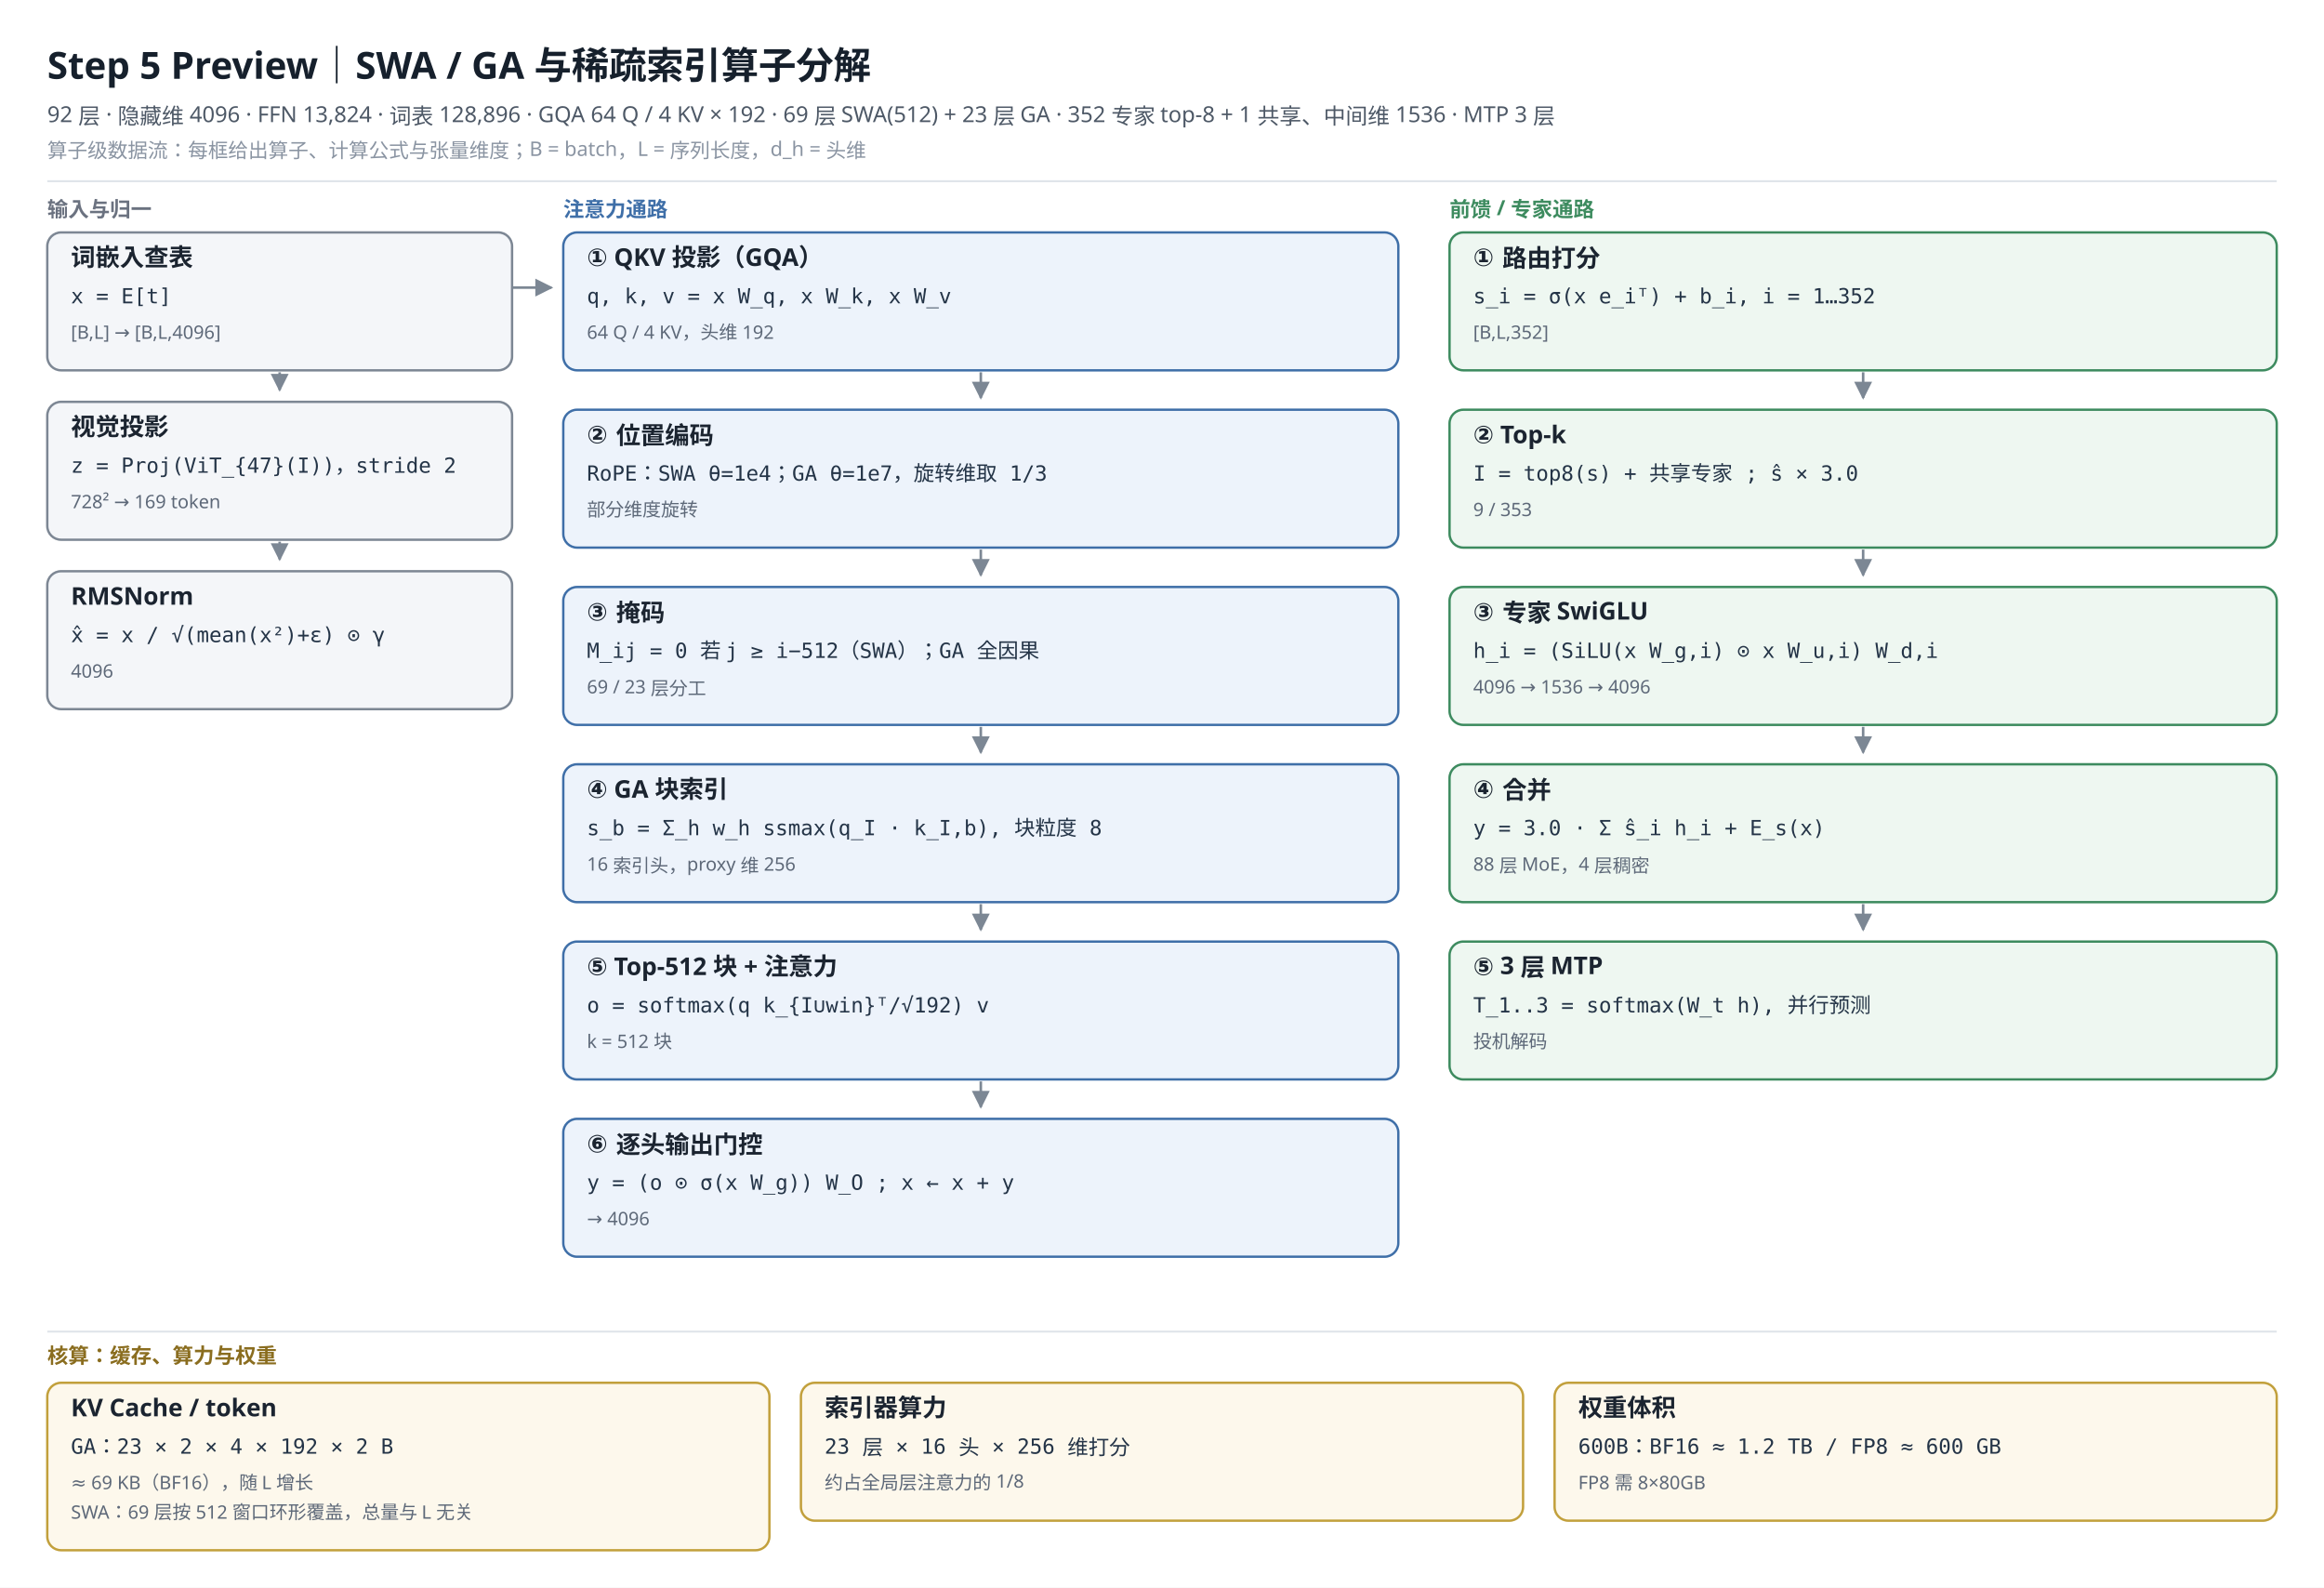
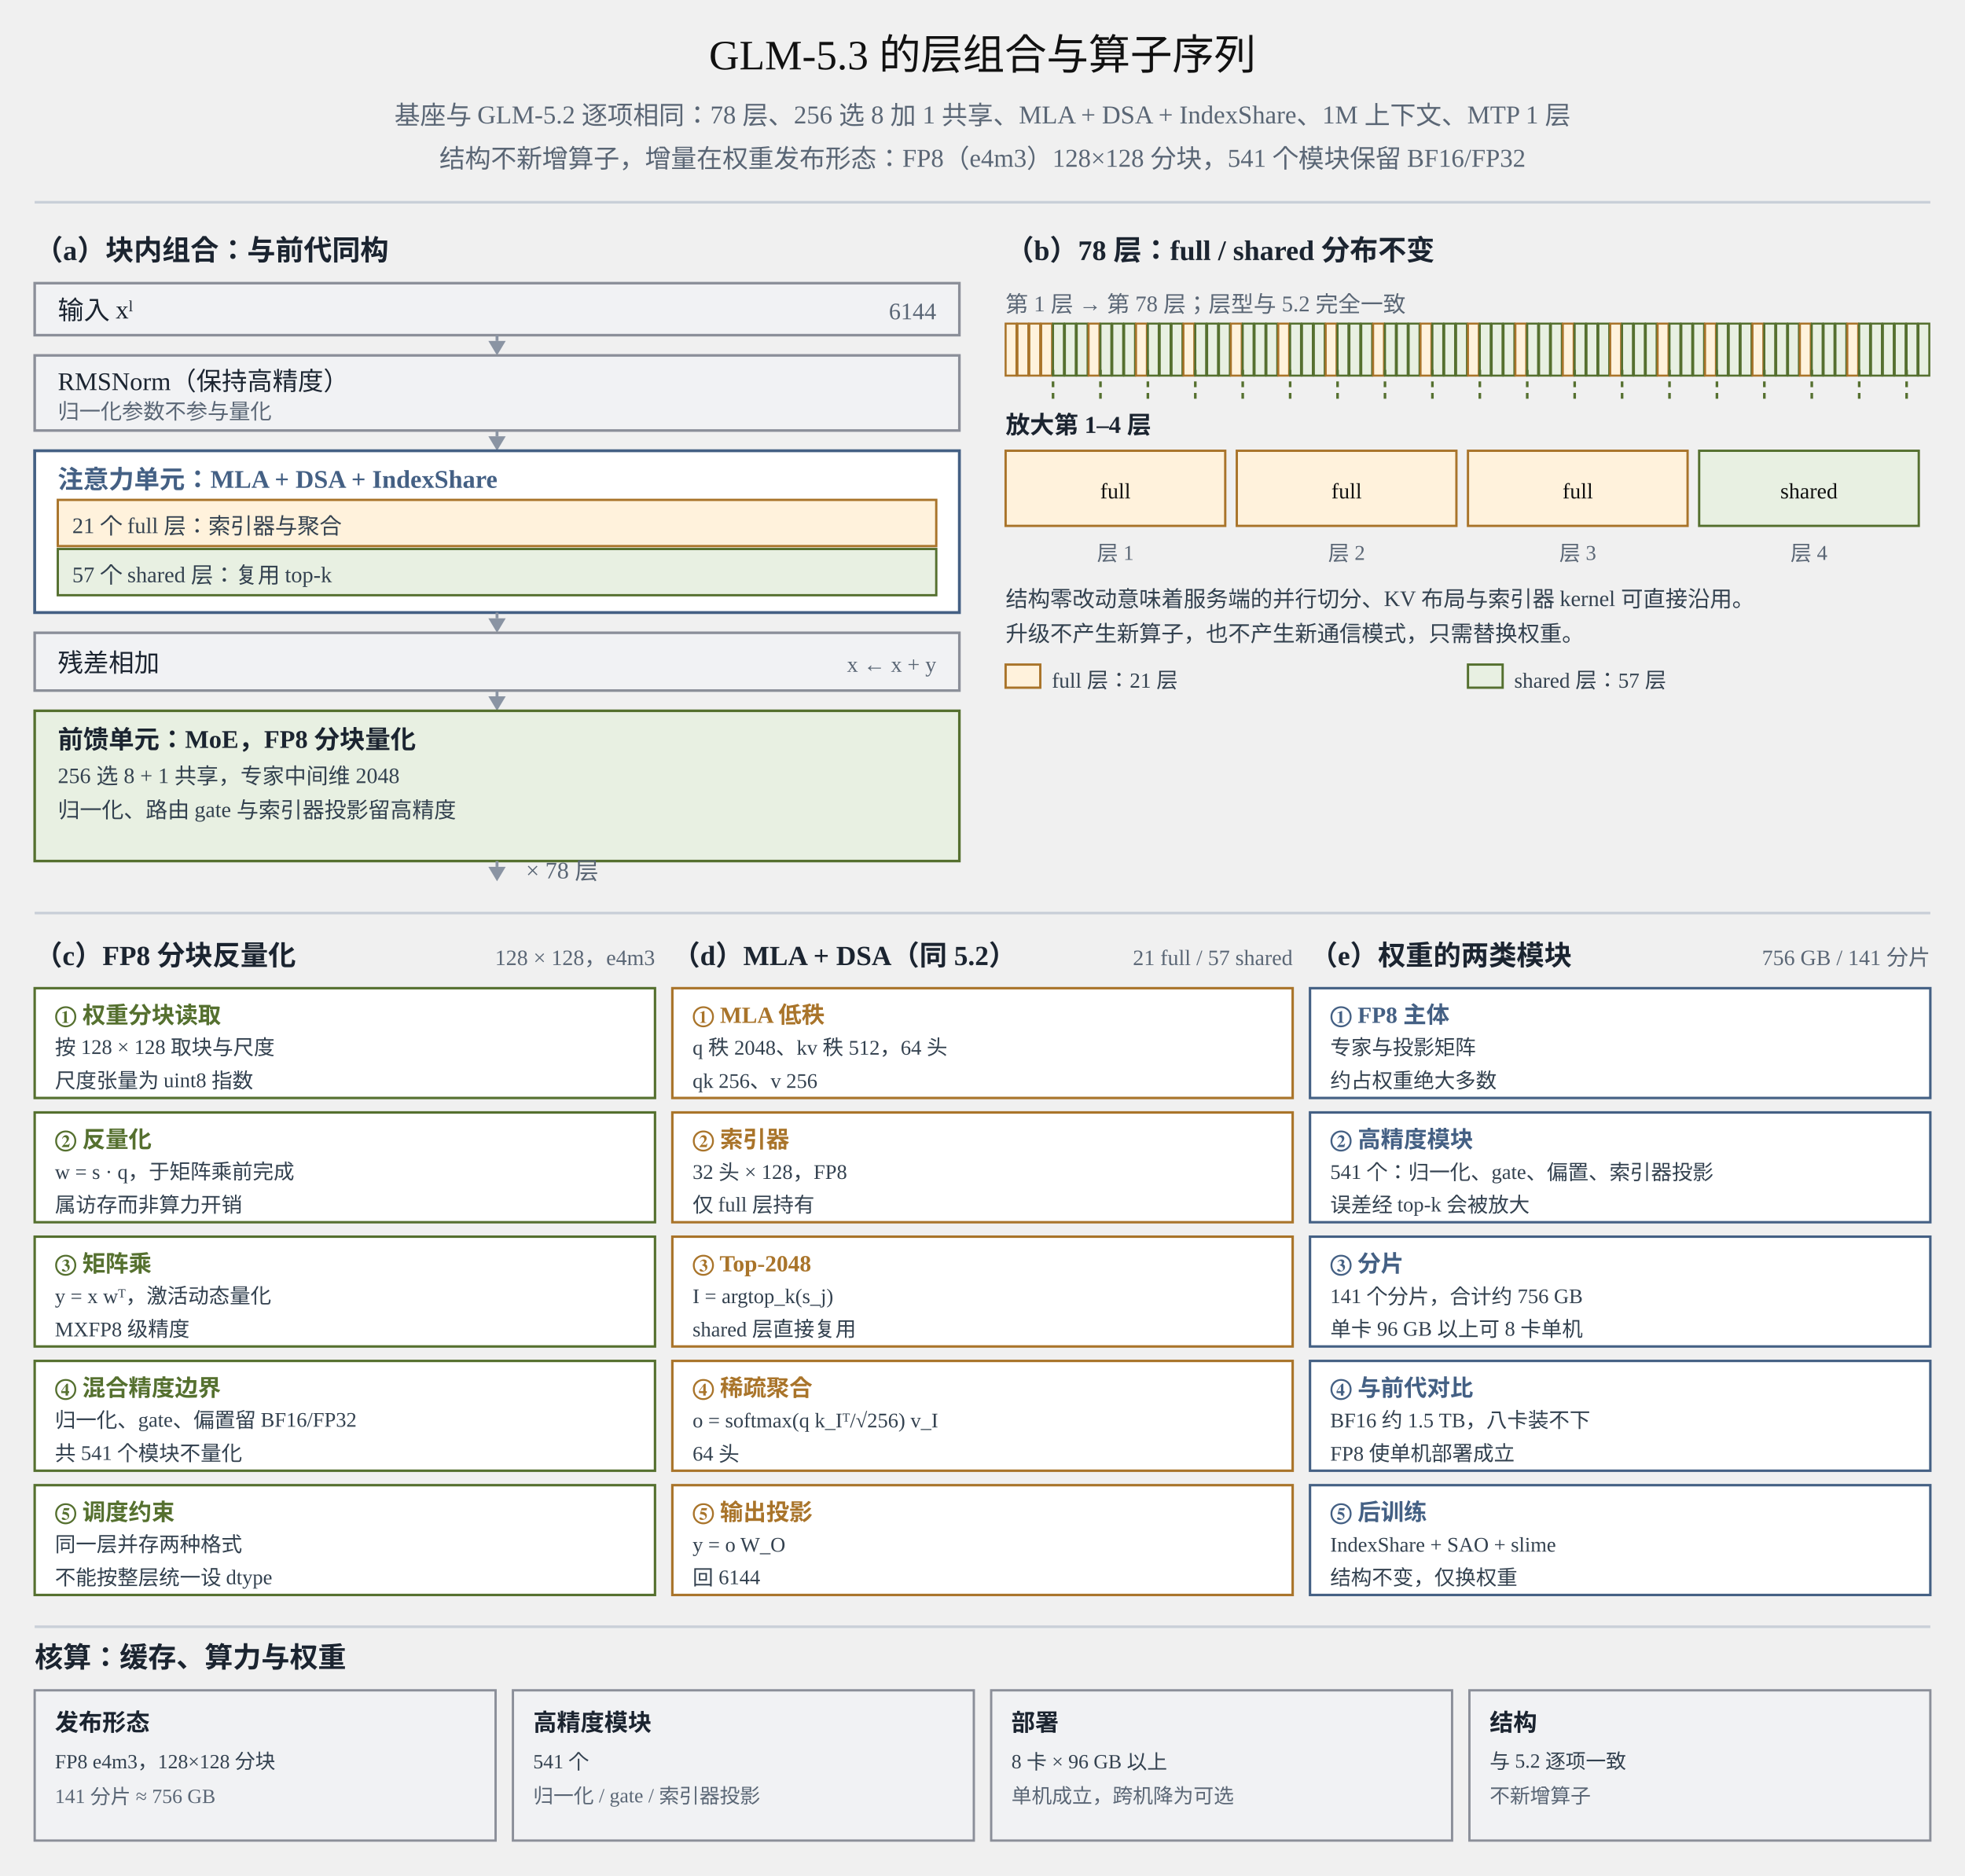
- <svg xmlns="http://www.w3.org/2000/svg" width="1180" height="806" viewBox="0 0 1180 806" font-family="Segoe UI, Microsoft YaHei, PingFang SC, sans-serif">
-   <defs>
-     <marker id="a" viewBox="0 0 10 10" refX="9" refY="5" markerWidth="7" markerHeight="7" orient="auto">
-       <path d="M0,0 L10,5 L0,10 z" fill="#7c8794" />
-     </marker>
-   </defs>
-   <rect width="1180" height="806" fill="#ffffff" />
-   <text x="24" y="40" font-size="19" font-weight="700" fill="#16202c">Step 5 Preview｜SWA / GA 与稀疏索引算子分解</text>
-   <text x="24" y="62" font-size="11.2" fill="#4d5866">92 层 · 隐藏维 4096 · FFN 13,824 · 词表 128,896 · GQA 64 Q / 4 KV × 192 · 69 层 SWA(512) + 23 层 GA · 352 专家 top-8 + 1 共享、中间维 1536 · MTP 3 层</text>
-   <text x="24" y="80" font-size="10.2" fill="#8a94a2">算子级数据流：每框给出算子、计算公式与张量维度；B = batch，L = 序列长度，d_h = 头维</text>
-   <line x1="24" y1="92" x2="1156" y2="92" stroke="#dfe4ea" stroke-width="1" />
-   <text x="24" y="110" font-size="10.6" font-weight="700" fill="#6b7280">输入与归一</text>
-   <text x="286" y="110" font-size="10.6" font-weight="700" fill="#3f6fa8">注意力通路</text>
-   <text x="736" y="110" font-size="10.6" font-weight="700" fill="#3d8b5f">前馈 / 专家通路</text>
-   <rect x="24" y="118" width="236" height="70" rx="7" fill="#f4f6f9" stroke="#7d8794" stroke-width="1.2" />
-   <text x="36" y="135" font-size="12.4" font-weight="700" fill="#1b2430">词嵌入查表</text>
-   <text x="36" y="154" font-size="10.6" fill="#243447" font-family="Consolas, Cascadia Mono, monospace">x = E[t]</text>
-   <text x="36" y="172" font-size="9.4" fill="#5d6878">[B,L] → [B,L,4096]</text>
-   <rect x="24" y="204" width="236" height="70" rx="7" fill="#f4f6f9" stroke="#7d8794" stroke-width="1.2" />
-   <text x="36" y="221" font-size="12.4" font-weight="700" fill="#1b2430">视觉投影</text>
-   <text x="36" y="240" font-size="10.6" fill="#243447" font-family="Consolas, Cascadia Mono, monospace">z = Proj(ViT_{47}(I))，stride 2</text>
-   <text x="36" y="258" font-size="9.4" fill="#5d6878">728² → 169 token</text>
-   <rect x="24" y="290" width="236" height="70" rx="7" fill="#f4f6f9" stroke="#7d8794" stroke-width="1.2" />
-   <text x="36" y="307" font-size="12.4" font-weight="700" fill="#1b2430">RMSNorm</text>
-   <text x="36" y="326" font-size="10.6" fill="#243447" font-family="Consolas, Cascadia Mono, monospace">x̂ = x / √(mean(x²)+ε) ⊙ γ</text>
-   <text x="36" y="344" font-size="9.4" fill="#5d6878">4096</text>
-   <rect x="286" y="118" width="424" height="70" rx="7" fill="#edf3fb" stroke="#3f6fa8" stroke-width="1.2" />
-   <text x="298" y="135" font-size="12.4" font-weight="700" fill="#1b2430">① QKV 投影（GQA）</text>
-   <text x="298" y="154" font-size="10.6" fill="#243447" font-family="Consolas, Cascadia Mono, monospace">q, k, v = x W_q, x W_k, x W_v</text>
-   <text x="298" y="172" font-size="9.4" fill="#5d6878">64 Q / 4 KV，头维 192</text>
-   <rect x="286" y="208" width="424" height="70" rx="7" fill="#edf3fb" stroke="#3f6fa8" stroke-width="1.2" />
-   <text x="298" y="225" font-size="12.4" font-weight="700" fill="#1b2430">② 位置编码</text>
-   <text x="298" y="244" font-size="10.6" fill="#243447" font-family="Consolas, Cascadia Mono, monospace">RoPE：SWA θ=1e4；GA θ=1e7，旋转维取 1/3</text>
-   <text x="298" y="262" font-size="9.4" fill="#5d6878">部分维度旋转</text>
-   <rect x="286" y="298" width="424" height="70" rx="7" fill="#edf3fb" stroke="#3f6fa8" stroke-width="1.2" />
-   <text x="298" y="315" font-size="12.4" font-weight="700" fill="#1b2430">③ 掩码</text>
-   <text x="298" y="334" font-size="10.6" fill="#243447" font-family="Consolas, Cascadia Mono, monospace">M_ij = 0 若 j ≥ i−512（SWA）；GA 全因果</text>
-   <text x="298" y="352" font-size="9.4" fill="#5d6878">69 / 23 层分工</text>
-   <rect x="286" y="388" width="424" height="70" rx="7" fill="#edf3fb" stroke="#3f6fa8" stroke-width="1.2" />
-   <text x="298" y="405" font-size="12.4" font-weight="700" fill="#1b2430">④ GA 块索引</text>
-   <text x="298" y="424" font-size="10.6" fill="#243447" font-family="Consolas, Cascadia Mono, monospace">s_b = Σ_h w_h ssmax(q_I · k_I,b), 块粒度 8</text>
-   <text x="298" y="442" font-size="9.4" fill="#5d6878">16 索引头，proxy 维 256</text>
-   <rect x="286" y="478" width="424" height="70" rx="7" fill="#edf3fb" stroke="#3f6fa8" stroke-width="1.2" />
-   <text x="298" y="495" font-size="12.4" font-weight="700" fill="#1b2430">⑤ Top-512 块 + 注意力</text>
-   <text x="298" y="514" font-size="10.6" fill="#243447" font-family="Consolas, Cascadia Mono, monospace">o = softmax(q k_{I∪win}ᵀ/√192) v</text>
-   <text x="298" y="532" font-size="9.4" fill="#5d6878">k = 512 块</text>
-   <rect x="286" y="568" width="424" height="70" rx="7" fill="#edf3fb" stroke="#3f6fa8" stroke-width="1.2" />
-   <text x="298" y="585" font-size="12.4" font-weight="700" fill="#1b2430">⑥ 逐头输出门控</text>
-   <text x="298" y="604" font-size="10.6" fill="#243447" font-family="Consolas, Cascadia Mono, monospace">y = (o ⊙ σ(x W_g)) W_O ;  x ← x + y</text>
-   <text x="298" y="622" font-size="9.4" fill="#5d6878">→ 4096</text>
-   <rect x="736" y="118" width="420" height="70" rx="7" fill="#eef7f1" stroke="#3d8b5f" stroke-width="1.2" />
-   <text x="748" y="135" font-size="12.4" font-weight="700" fill="#1b2430">① 路由打分</text>
-   <text x="748" y="154" font-size="10.6" fill="#243447" font-family="Consolas, Cascadia Mono, monospace">s_i = σ(x e_iᵀ) + b_i,  i = 1…352</text>
-   <text x="748" y="172" font-size="9.4" fill="#5d6878">[B,L,352]</text>
-   <rect x="736" y="208" width="420" height="70" rx="7" fill="#eef7f1" stroke="#3d8b5f" stroke-width="1.2" />
-   <text x="748" y="225" font-size="12.4" font-weight="700" fill="#1b2430">② Top-k</text>
-   <text x="748" y="244" font-size="10.6" fill="#243447" font-family="Consolas, Cascadia Mono, monospace">I = top8(s) + 共享专家 ;  ŝ × 3.0</text>
-   <text x="748" y="262" font-size="9.4" fill="#5d6878">9 / 353</text>
-   <rect x="736" y="298" width="420" height="70" rx="7" fill="#eef7f1" stroke="#3d8b5f" stroke-width="1.2" />
-   <text x="748" y="315" font-size="12.4" font-weight="700" fill="#1b2430">③ 专家 SwiGLU</text>
-   <text x="748" y="334" font-size="10.6" fill="#243447" font-family="Consolas, Cascadia Mono, monospace">h_i = (SiLU(x W_g,i) ⊙ x W_u,i) W_d,i</text>
-   <text x="748" y="352" font-size="9.4" fill="#5d6878">4096 → 1536 → 4096</text>
-   <rect x="736" y="388" width="420" height="70" rx="7" fill="#eef7f1" stroke="#3d8b5f" stroke-width="1.2" />
-   <text x="748" y="405" font-size="12.4" font-weight="700" fill="#1b2430">④ 合并</text>
-   <text x="748" y="424" font-size="10.6" fill="#243447" font-family="Consolas, Cascadia Mono, monospace">y = 3.0 · Σ ŝ_i h_i + E_s(x)</text>
-   <text x="748" y="442" font-size="9.4" fill="#5d6878">88 层 MoE，4 层稠密</text>
-   <rect x="736" y="478" width="420" height="70" rx="7" fill="#eef7f1" stroke="#3d8b5f" stroke-width="1.2" />
-   <text x="748" y="495" font-size="12.4" font-weight="700" fill="#1b2430">⑤ 3 层 MTP</text>
-   <text x="748" y="514" font-size="10.6" fill="#243447" font-family="Consolas, Cascadia Mono, monospace">T_1..3 = softmax(W_t h), 并行预测</text>
-   <text x="748" y="532" font-size="9.4" fill="#5d6878">投机解码</text>
-   <line x1="142.0" y1="189" x2="142.0" y2="198" stroke="#7c8794" stroke-width="1.3" marker-end="url(#a)" />
-   <line x1="142.0" y1="275" x2="142.0" y2="284" stroke="#7c8794" stroke-width="1.3" marker-end="url(#a)" />
-   <line x1="498.0" y1="189" x2="498.0" y2="202" stroke="#7c8794" stroke-width="1.3" marker-end="url(#a)" />
-   <line x1="498.0" y1="279" x2="498.0" y2="292" stroke="#7c8794" stroke-width="1.3" marker-end="url(#a)" />
-   <line x1="498.0" y1="369" x2="498.0" y2="382" stroke="#7c8794" stroke-width="1.3" marker-end="url(#a)" />
-   <line x1="498.0" y1="459" x2="498.0" y2="472" stroke="#7c8794" stroke-width="1.3" marker-end="url(#a)" />
-   <line x1="498.0" y1="549" x2="498.0" y2="562" stroke="#7c8794" stroke-width="1.3" marker-end="url(#a)" />
-   <line x1="946.0" y1="189" x2="946.0" y2="202" stroke="#7c8794" stroke-width="1.3" marker-end="url(#a)" />
-   <line x1="946.0" y1="279" x2="946.0" y2="292" stroke="#7c8794" stroke-width="1.3" marker-end="url(#a)" />
-   <line x1="946.0" y1="369" x2="946.0" y2="382" stroke="#7c8794" stroke-width="1.3" marker-end="url(#a)" />
-   <line x1="946.0" y1="459" x2="946.0" y2="472" stroke="#7c8794" stroke-width="1.3" marker-end="url(#a)" />
-   <line x1="260" y1="146" x2="280" y2="146" stroke="#7c8794" stroke-width="1.3" marker-end="url(#a)" />
-   <line x1="24" y1="676" x2="1156" y2="676" stroke="#dfe4ea" stroke-width="1" />
-   <text x="24" y="692" font-size="10.6" font-weight="700" fill="#8a6d1f">核算：缓存、算力与权重</text>
-   <rect x="24.0" y="702" width="366.667" height="85" rx="7" fill="#fdf8ec" stroke="#c2a03c" stroke-width="1.2" />
-   <text x="36.0" y="719" font-size="12.4" font-weight="700" fill="#1b2430">KV Cache / token</text>
-   <text x="36.0" y="738" font-size="10.6" fill="#243447" font-family="Consolas, Cascadia Mono, monospace">GA：23 × 2 × 4 × 192 × 2 B</text>
-   <text x="36.0" y="756" font-size="9.4" fill="#5d6878">≈ 69 KB（BF16），随 L 增长</text>
-   <text x="36.0" y="771" font-size="9.4" fill="#5d6878">SWA：69 层按 512 窗口环形覆盖，总量与 L 无关</text>
-   <rect x="406.667" y="702" width="366.667" height="70" rx="7" fill="#fdf8ec" stroke="#c2a03c" stroke-width="1.2" />
-   <text x="418.667" y="719" font-size="12.4" font-weight="700" fill="#1b2430">索引器算力</text>
-   <text x="418.667" y="738" font-size="10.6" fill="#243447" font-family="Consolas, Cascadia Mono, monospace">23 层 × 16 头 × 256 维打分</text>
-   <text x="418.667" y="756" font-size="9.4" fill="#5d6878">约占全局层注意力的 1/8</text>
-   <rect x="789.333" y="702" width="366.667" height="70" rx="7" fill="#fdf8ec" stroke="#c2a03c" stroke-width="1.2" />
-   <text x="801.333" y="719" font-size="12.4" font-weight="700" fill="#1b2430">权重体积</text>
-   <text x="801.333" y="738" font-size="10.6" fill="#243447" font-family="Consolas, Cascadia Mono, monospace">600B：BF16 ≈ 1.2 TB / FP8 ≈ 600 GB</text>
-   <text x="801.333" y="756" font-size="9.4" fill="#5d6878">FP8 需 8×80GB</text>
+ <svg xmlns="http://www.w3.org/2000/svg" width="680" height="649" viewBox="0 0 680 649" font-family="Georgia, 'Times New Roman', serif">
+   <text x="340.0" y="24" font-size="14.5" fill="#111111" text-anchor="middle">GLM-5.3 的层组合与算子序列</text>
+   <text x="340.0" y="43" font-size="8.9" fill="#5a6675" text-anchor="middle">基座与 GLM-5.2 逐项相同：78 层、256 选 8 加 1 共享、MLA + DSA + IndexShare、1M 上下文、MTP 1 层</text>
+   <text x="340.0" y="58" font-size="8.9" fill="#5a6675" text-anchor="middle">结构不新增算子，增量在权重发布形态：FP8（e4m3）128×128 分块，541 个模块保留 BF16/FP32</text>
+   <line x1="12" y1="70" x2="668" y2="70" stroke="#c9cfd8" stroke-width="0.9" />
+   <text x="12" y="90" font-size="9.8" fill="#1b2430" font-weight="bold">（a）块内组合：与前代同构</text>
+   <text x="348" y="90" font-size="9.8" fill="#1b2430" font-weight="bold">（b）78 层：full / shared 分布不变</text>
+   <g transform="translate(0,98.0)">
+     <rect x="12" y="0.0" width="320" height="18" fill="#f1f2f4" stroke="#8b8f99" stroke-width="0.9" />
+   </g>
+   <g transform="translate(0,98.0)">
+     <text x="20" y="12.5" font-size="9.0" fill="#1b2430">输入 xˡ</text>
+   </g>
+   <g transform="translate(0,98.0)">
+     <text x="324" y="12.5" font-size="8.2" fill="#5a6675" text-anchor="end">6144</text>
+   </g>
+   <g transform="translate(0,98.0)">
+     <line x1="172.0" y1="18.0" x2="172.0" y2="20.0" stroke="#8a94a3" stroke-width="1" />
+     <path d="M169.0,20.0 L172.0,25.0 L175.0,20.0 z" fill="#8a94a3" />
+   </g>
+   <g transform="translate(0,98.0)">
+     <rect x="12" y="25.0" width="320" height="26" fill="#f1f2f4" stroke="#8b8f99" stroke-width="0.9" />
+   </g>
+   <g transform="translate(0,98.0)">
+     <text x="20" y="37.0" font-size="8.8" fill="#1b2430">RMSNorm（保持高精度）</text>
+   </g>
+   <g transform="translate(0,98.0)">
+     <text x="20" y="47.0" font-size="7.4" fill="#5a6675">归一化参数不参与量化</text>
+   </g>
+   <g transform="translate(0,98.0)">
+     <line x1="172.0" y1="51.0" x2="172.0" y2="53.0" stroke="#8a94a3" stroke-width="1" />
+     <path d="M169.0,53.0 L172.0,58.0 L175.0,53.0 z" fill="#8a94a3" />
+   </g>
+   <g transform="translate(0,98.0)">
+     <rect x="12" y="58.0" width="320" height="56" fill="#ffffff" stroke="#446084" stroke-width="1.0" />
+   </g>
+   <g transform="translate(0,98.0)">
+     <text x="20" y="71.0" font-size="8.8" fill="#446084" font-weight="bold">注意力单元：MLA + DSA + IndexShare</text>
+   </g>
+   <g transform="translate(0,98.0)">
+     <rect x="20" y="75.0" width="304" height="16" fill="#fff2dc" stroke="#a9742a" stroke-width="0.8" />
+   </g>
+   <g transform="translate(0,98.0)">
+     <text x="25" y="86.5" font-size="7.7" fill="#33414f">21 个 full 层：索引器与聚合</text>
+   </g>
+   <g transform="translate(0,98.0)">
+     <rect x="20" y="92.0" width="304" height="16" fill="#e8f0e2" stroke="#55702f" stroke-width="0.8" />
+   </g>
+   <g transform="translate(0,98.0)">
+     <text x="25" y="103.5" font-size="7.7" fill="#33414f">57 个 shared 层：复用 top-k</text>
+   </g>
+   <g transform="translate(0,98.0)">
+     <line x1="172.0" y1="114.0" x2="172.0" y2="116.0" stroke="#8a94a3" stroke-width="1" />
+     <path d="M169.0,116.0 L172.0,121.0 L175.0,116.0 z" fill="#8a94a3" />
+   </g>
+   <g transform="translate(0,98.0)">
+     <rect x="12" y="121.0" width="320" height="20" fill="#f1f2f4" stroke="#8b8f99" stroke-width="0.9" />
+   </g>
+   <g transform="translate(0,98.0)">
+     <text x="20" y="134.5" font-size="8.8" fill="#1b2430">残差相加</text>
+   </g>
+   <g transform="translate(0,98.0)">
+     <text x="324" y="134.5" font-size="7.6" fill="#5a6675" text-anchor="end">x ← x + y</text>
+   </g>
+   <g transform="translate(0,98.0)">
+     <line x1="172.0" y1="141.0" x2="172.0" y2="143.0" stroke="#8a94a3" stroke-width="1" />
+     <path d="M169.0,143.0 L172.0,148.0 L175.0,143.0 z" fill="#8a94a3" />
+   </g>
+   <g transform="translate(0,98.0)">
+     <rect x="12" y="148.0" width="320" height="52" fill="#e8f0e2" stroke="#55702f" stroke-width="0.9" />
+   </g>
+   <g transform="translate(0,98.0)">
+     <text x="20" y="161.0" font-size="8.8" fill="#1b2430" font-weight="bold">前馈单元：MoE，FP8 分块量化</text>
+   </g>
+   <g transform="translate(0,98.0)">
+     <text x="20" y="173.0" font-size="7.6" fill="#33414f">256 选 8 + 1 共享，专家中间维 2048</text>
+   </g>
+   <g transform="translate(0,98.0)">
+     <text x="20" y="185.0" font-size="7.6" fill="#33414f">归一化、路由 gate 与索引器投影留高精度</text>
+   </g>
+   <g transform="translate(0,98.0)">
+     <line x1="172.0" y1="200.0" x2="172.0" y2="202.0" stroke="#8a94a3" stroke-width="1" />
+     <path d="M169.0,202.0 L172.0,207.0 L175.0,202.0 z" fill="#8a94a3" />
+   </g>
+   <g transform="translate(0,98.0)">
+     <text x="182.0" y="206.0" font-size="8.2" fill="#5a6675">× 78 层</text>
+   </g>
+   <g transform="translate(0,98.0)">
+     <text x="348" y="10.0" font-size="7.8" fill="#5a6675">第 1 层 → 第 78 层；层型与 5.2 完全一致</text>
+   </g>
+   <g transform="translate(0,98.0)">
+     <rect x="348.0" y="14.0" width="3.753" height="18" fill="#fff2dc" stroke="#a9742a" stroke-width="0.7" />
+   </g>
+   <g transform="translate(0,98.0)">
+     <rect x="352.103" y="14.0" width="3.753" height="18" fill="#fff2dc" stroke="#a9742a" stroke-width="0.7" />
+   </g>
+   <g transform="translate(0,98.0)">
+     <rect x="356.205" y="14.0" width="3.753" height="18" fill="#fff2dc" stroke="#a9742a" stroke-width="0.7" />
+   </g>
+   <g transform="translate(0,98.0)">
+     <rect x="360.308" y="14.0" width="3.753" height="18" fill="#fff2dc" stroke="#a9742a" stroke-width="0.7" />
+   </g>
+   <g transform="translate(0,98.0)">
+     <rect x="364.41" y="14.0" width="3.753" height="18" fill="#e8f0e2" stroke="#55702f" stroke-width="0.7" />
+   </g>
+   <g transform="translate(0,98.0)">
+     <rect x="368.513" y="14.0" width="3.753" height="18" fill="#e8f0e2" stroke="#55702f" stroke-width="0.7" />
+   </g>
+   <g transform="translate(0,98.0)">
+     <rect x="372.615" y="14.0" width="3.753" height="18" fill="#e8f0e2" stroke="#55702f" stroke-width="0.7" />
+   </g>
+   <g transform="translate(0,98.0)">
+     <rect x="376.718" y="14.0" width="3.753" height="18" fill="#fff2dc" stroke="#a9742a" stroke-width="0.7" />
+   </g>
+   <g transform="translate(0,98.0)">
+     <rect x="380.821" y="14.0" width="3.753" height="18" fill="#e8f0e2" stroke="#55702f" stroke-width="0.7" />
+   </g>
+   <g transform="translate(0,98.0)">
+     <rect x="384.923" y="14.0" width="3.753" height="18" fill="#e8f0e2" stroke="#55702f" stroke-width="0.7" />
+   </g>
+   <g transform="translate(0,98.0)">
+     <rect x="389.026" y="14.0" width="3.753" height="18" fill="#e8f0e2" stroke="#55702f" stroke-width="0.7" />
+   </g>
+   <g transform="translate(0,98.0)">
+     <rect x="393.128" y="14.0" width="3.753" height="18" fill="#fff2dc" stroke="#a9742a" stroke-width="0.7" />
+   </g>
+   <g transform="translate(0,98.0)">
+     <rect x="397.231" y="14.0" width="3.753" height="18" fill="#e8f0e2" stroke="#55702f" stroke-width="0.7" />
+   </g>
+   <g transform="translate(0,98.0)">
+     <rect x="401.333" y="14.0" width="3.753" height="18" fill="#e8f0e2" stroke="#55702f" stroke-width="0.7" />
+   </g>
+   <g transform="translate(0,98.0)">
+     <rect x="405.436" y="14.0" width="3.753" height="18" fill="#e8f0e2" stroke="#55702f" stroke-width="0.7" />
+   </g>
+   <g transform="translate(0,98.0)">
+     <rect x="409.538" y="14.0" width="3.753" height="18" fill="#fff2dc" stroke="#a9742a" stroke-width="0.7" />
+   </g>
+   <g transform="translate(0,98.0)">
+     <rect x="413.641" y="14.0" width="3.753" height="18" fill="#e8f0e2" stroke="#55702f" stroke-width="0.7" />
+   </g>
+   <g transform="translate(0,98.0)">
+     <rect x="417.744" y="14.0" width="3.753" height="18" fill="#e8f0e2" stroke="#55702f" stroke-width="0.7" />
+   </g>
+   <g transform="translate(0,98.0)">
+     <rect x="421.846" y="14.0" width="3.753" height="18" fill="#e8f0e2" stroke="#55702f" stroke-width="0.7" />
+   </g>
+   <g transform="translate(0,98.0)">
+     <rect x="425.949" y="14.0" width="3.753" height="18" fill="#fff2dc" stroke="#a9742a" stroke-width="0.7" />
+   </g>
+   <g transform="translate(0,98.0)">
+     <rect x="430.051" y="14.0" width="3.753" height="18" fill="#e8f0e2" stroke="#55702f" stroke-width="0.7" />
+   </g>
+   <g transform="translate(0,98.0)">
+     <rect x="434.154" y="14.0" width="3.753" height="18" fill="#e8f0e2" stroke="#55702f" stroke-width="0.7" />
+   </g>
+   <g transform="translate(0,98.0)">
+     <rect x="438.256" y="14.0" width="3.753" height="18" fill="#e8f0e2" stroke="#55702f" stroke-width="0.7" />
+   </g>
+   <g transform="translate(0,98.0)">
+     <rect x="442.359" y="14.0" width="3.753" height="18" fill="#fff2dc" stroke="#a9742a" stroke-width="0.7" />
+   </g>
+   <g transform="translate(0,98.0)">
+     <rect x="446.462" y="14.0" width="3.753" height="18" fill="#e8f0e2" stroke="#55702f" stroke-width="0.7" />
+   </g>
+   <g transform="translate(0,98.0)">
+     <rect x="450.564" y="14.0" width="3.753" height="18" fill="#e8f0e2" stroke="#55702f" stroke-width="0.7" />
+   </g>
+   <g transform="translate(0,98.0)">
+     <rect x="454.667" y="14.0" width="3.753" height="18" fill="#e8f0e2" stroke="#55702f" stroke-width="0.7" />
+   </g>
+   <g transform="translate(0,98.0)">
+     <rect x="458.769" y="14.0" width="3.753" height="18" fill="#fff2dc" stroke="#a9742a" stroke-width="0.7" />
+   </g>
+   <g transform="translate(0,98.0)">
+     <rect x="462.872" y="14.0" width="3.753" height="18" fill="#e8f0e2" stroke="#55702f" stroke-width="0.7" />
+   </g>
+   <g transform="translate(0,98.0)">
+     <rect x="466.974" y="14.0" width="3.753" height="18" fill="#e8f0e2" stroke="#55702f" stroke-width="0.7" />
+   </g>
+   <g transform="translate(0,98.0)">
+     <rect x="471.077" y="14.0" width="3.753" height="18" fill="#e8f0e2" stroke="#55702f" stroke-width="0.7" />
+   </g>
+   <g transform="translate(0,98.0)">
+     <rect x="475.179" y="14.0" width="3.753" height="18" fill="#fff2dc" stroke="#a9742a" stroke-width="0.7" />
+   </g>
+   <g transform="translate(0,98.0)">
+     <rect x="479.282" y="14.0" width="3.753" height="18" fill="#e8f0e2" stroke="#55702f" stroke-width="0.7" />
+   </g>
+   <g transform="translate(0,98.0)">
+     <rect x="483.385" y="14.0" width="3.753" height="18" fill="#e8f0e2" stroke="#55702f" stroke-width="0.7" />
+   </g>
+   <g transform="translate(0,98.0)">
+     <rect x="487.487" y="14.0" width="3.753" height="18" fill="#e8f0e2" stroke="#55702f" stroke-width="0.7" />
+   </g>
+   <g transform="translate(0,98.0)">
+     <rect x="491.59" y="14.0" width="3.753" height="18" fill="#fff2dc" stroke="#a9742a" stroke-width="0.7" />
+   </g>
+   <g transform="translate(0,98.0)">
+     <rect x="495.692" y="14.0" width="3.753" height="18" fill="#e8f0e2" stroke="#55702f" stroke-width="0.7" />
+   </g>
+   <g transform="translate(0,98.0)">
+     <rect x="499.795" y="14.0" width="3.753" height="18" fill="#e8f0e2" stroke="#55702f" stroke-width="0.7" />
+   </g>
+   <g transform="translate(0,98.0)">
+     <rect x="503.897" y="14.0" width="3.753" height="18" fill="#e8f0e2" stroke="#55702f" stroke-width="0.7" />
+   </g>
+   <g transform="translate(0,98.0)">
+     <rect x="508.0" y="14.0" width="3.753" height="18" fill="#fff2dc" stroke="#a9742a" stroke-width="0.7" />
+   </g>
+   <g transform="translate(0,98.0)">
+     <rect x="512.103" y="14.0" width="3.753" height="18" fill="#e8f0e2" stroke="#55702f" stroke-width="0.7" />
+   </g>
+   <g transform="translate(0,98.0)">
+     <rect x="516.205" y="14.0" width="3.753" height="18" fill="#e8f0e2" stroke="#55702f" stroke-width="0.7" />
+   </g>
+   <g transform="translate(0,98.0)">
+     <rect x="520.308" y="14.0" width="3.753" height="18" fill="#e8f0e2" stroke="#55702f" stroke-width="0.7" />
+   </g>
+   <g transform="translate(0,98.0)">
+     <rect x="524.41" y="14.0" width="3.753" height="18" fill="#fff2dc" stroke="#a9742a" stroke-width="0.7" />
+   </g>
+   <g transform="translate(0,98.0)">
+     <rect x="528.513" y="14.0" width="3.753" height="18" fill="#e8f0e2" stroke="#55702f" stroke-width="0.7" />
+   </g>
+   <g transform="translate(0,98.0)">
+     <rect x="532.615" y="14.0" width="3.753" height="18" fill="#e8f0e2" stroke="#55702f" stroke-width="0.7" />
+   </g>
+   <g transform="translate(0,98.0)">
+     <rect x="536.718" y="14.0" width="3.753" height="18" fill="#e8f0e2" stroke="#55702f" stroke-width="0.7" />
+   </g>
+   <g transform="translate(0,98.0)">
+     <rect x="540.821" y="14.0" width="3.753" height="18" fill="#fff2dc" stroke="#a9742a" stroke-width="0.7" />
+   </g>
+   <g transform="translate(0,98.0)">
+     <rect x="544.923" y="14.0" width="3.753" height="18" fill="#e8f0e2" stroke="#55702f" stroke-width="0.7" />
+   </g>
+   <g transform="translate(0,98.0)">
+     <rect x="549.026" y="14.0" width="3.753" height="18" fill="#e8f0e2" stroke="#55702f" stroke-width="0.7" />
+   </g>
+   <g transform="translate(0,98.0)">
+     <rect x="553.128" y="14.0" width="3.753" height="18" fill="#e8f0e2" stroke="#55702f" stroke-width="0.7" />
+   </g>
+   <g transform="translate(0,98.0)">
+     <rect x="557.231" y="14.0" width="3.753" height="18" fill="#fff2dc" stroke="#a9742a" stroke-width="0.7" />
+   </g>
+   <g transform="translate(0,98.0)">
+     <rect x="561.333" y="14.0" width="3.753" height="18" fill="#e8f0e2" stroke="#55702f" stroke-width="0.7" />
+   </g>
+   <g transform="translate(0,98.0)">
+     <rect x="565.436" y="14.0" width="3.753" height="18" fill="#e8f0e2" stroke="#55702f" stroke-width="0.7" />
+   </g>
+   <g transform="translate(0,98.0)">
+     <rect x="569.538" y="14.0" width="3.753" height="18" fill="#e8f0e2" stroke="#55702f" stroke-width="0.7" />
+   </g>
+   <g transform="translate(0,98.0)">
+     <rect x="573.641" y="14.0" width="3.753" height="18" fill="#fff2dc" stroke="#a9742a" stroke-width="0.7" />
+   </g>
+   <g transform="translate(0,98.0)">
+     <rect x="577.744" y="14.0" width="3.753" height="18" fill="#e8f0e2" stroke="#55702f" stroke-width="0.7" />
+   </g>
+   <g transform="translate(0,98.0)">
+     <rect x="581.846" y="14.0" width="3.753" height="18" fill="#e8f0e2" stroke="#55702f" stroke-width="0.7" />
+   </g>
+   <g transform="translate(0,98.0)">
+     <rect x="585.949" y="14.0" width="3.753" height="18" fill="#e8f0e2" stroke="#55702f" stroke-width="0.7" />
+   </g>
+   <g transform="translate(0,98.0)">
+     <rect x="590.051" y="14.0" width="3.753" height="18" fill="#fff2dc" stroke="#a9742a" stroke-width="0.7" />
+   </g>
+   <g transform="translate(0,98.0)">
+     <rect x="594.154" y="14.0" width="3.753" height="18" fill="#e8f0e2" stroke="#55702f" stroke-width="0.7" />
+   </g>
+   <g transform="translate(0,98.0)">
+     <rect x="598.256" y="14.0" width="3.753" height="18" fill="#e8f0e2" stroke="#55702f" stroke-width="0.7" />
+   </g>
+   <g transform="translate(0,98.0)">
+     <rect x="602.359" y="14.0" width="3.753" height="18" fill="#e8f0e2" stroke="#55702f" stroke-width="0.7" />
+   </g>
+   <g transform="translate(0,98.0)">
+     <rect x="606.462" y="14.0" width="3.753" height="18" fill="#fff2dc" stroke="#a9742a" stroke-width="0.7" />
+   </g>
+   <g transform="translate(0,98.0)">
+     <rect x="610.564" y="14.0" width="3.753" height="18" fill="#e8f0e2" stroke="#55702f" stroke-width="0.7" />
+   </g>
+   <g transform="translate(0,98.0)">
+     <rect x="614.667" y="14.0" width="3.753" height="18" fill="#e8f0e2" stroke="#55702f" stroke-width="0.7" />
+   </g>
+   <g transform="translate(0,98.0)">
+     <rect x="618.769" y="14.0" width="3.753" height="18" fill="#e8f0e2" stroke="#55702f" stroke-width="0.7" />
+   </g>
+   <g transform="translate(0,98.0)">
+     <rect x="622.872" y="14.0" width="3.753" height="18" fill="#fff2dc" stroke="#a9742a" stroke-width="0.7" />
+   </g>
+   <g transform="translate(0,98.0)">
+     <rect x="626.974" y="14.0" width="3.753" height="18" fill="#e8f0e2" stroke="#55702f" stroke-width="0.7" />
+   </g>
+   <g transform="translate(0,98.0)">
+     <rect x="631.077" y="14.0" width="3.753" height="18" fill="#e8f0e2" stroke="#55702f" stroke-width="0.7" />
+   </g>
+   <g transform="translate(0,98.0)">
+     <rect x="635.179" y="14.0" width="3.753" height="18" fill="#e8f0e2" stroke="#55702f" stroke-width="0.7" />
+   </g>
+   <g transform="translate(0,98.0)">
+     <rect x="639.282" y="14.0" width="3.753" height="18" fill="#fff2dc" stroke="#a9742a" stroke-width="0.7" />
+   </g>
+   <g transform="translate(0,98.0)">
+     <rect x="643.385" y="14.0" width="3.753" height="18" fill="#e8f0e2" stroke="#55702f" stroke-width="0.7" />
+   </g>
+   <g transform="translate(0,98.0)">
+     <rect x="647.487" y="14.0" width="3.753" height="18" fill="#e8f0e2" stroke="#55702f" stroke-width="0.7" />
+   </g>
+   <g transform="translate(0,98.0)">
+     <rect x="651.59" y="14.0" width="3.753" height="18" fill="#e8f0e2" stroke="#55702f" stroke-width="0.7" />
+   </g>
+   <g transform="translate(0,98.0)">
+     <rect x="655.692" y="14.0" width="3.753" height="18" fill="#e8f0e2" stroke="#55702f" stroke-width="0.7" />
+   </g>
+   <g transform="translate(0,98.0)">
+     <rect x="659.795" y="14.0" width="3.753" height="18" fill="#e8f0e2" stroke="#55702f" stroke-width="0.7" />
+   </g>
+   <g transform="translate(0,98.0)">
+     <rect x="663.897" y="14.0" width="3.753" height="18" fill="#e8f0e2" stroke="#55702f" stroke-width="0.7" />
+   </g>
+   <g transform="translate(0,98.0)">
+     <line x1="364.41" y1="30.0" x2="364.41" y2="40.0" stroke="#55702f" stroke-width="0.9" stroke-dasharray="2 2" />
+   </g>
+   <g transform="translate(0,98.0)">
+     <line x1="380.821" y1="30.0" x2="380.821" y2="40.0" stroke="#55702f" stroke-width="0.9" stroke-dasharray="2 2" />
+   </g>
+   <g transform="translate(0,98.0)">
+     <line x1="397.231" y1="30.0" x2="397.231" y2="40.0" stroke="#55702f" stroke-width="0.9" stroke-dasharray="2 2" />
+   </g>
+   <g transform="translate(0,98.0)">
+     <line x1="413.641" y1="30.0" x2="413.641" y2="40.0" stroke="#55702f" stroke-width="0.9" stroke-dasharray="2 2" />
+   </g>
+   <g transform="translate(0,98.0)">
+     <line x1="430.051" y1="30.0" x2="430.051" y2="40.0" stroke="#55702f" stroke-width="0.9" stroke-dasharray="2 2" />
+   </g>
+   <g transform="translate(0,98.0)">
+     <line x1="446.462" y1="30.0" x2="446.462" y2="40.0" stroke="#55702f" stroke-width="0.9" stroke-dasharray="2 2" />
+   </g>
+   <g transform="translate(0,98.0)">
+     <line x1="462.872" y1="30.0" x2="462.872" y2="40.0" stroke="#55702f" stroke-width="0.9" stroke-dasharray="2 2" />
+   </g>
+   <g transform="translate(0,98.0)">
+     <line x1="479.282" y1="30.0" x2="479.282" y2="40.0" stroke="#55702f" stroke-width="0.9" stroke-dasharray="2 2" />
+   </g>
+   <g transform="translate(0,98.0)">
+     <line x1="495.692" y1="30.0" x2="495.692" y2="40.0" stroke="#55702f" stroke-width="0.9" stroke-dasharray="2 2" />
+   </g>
+   <g transform="translate(0,98.0)">
+     <line x1="512.103" y1="30.0" x2="512.103" y2="40.0" stroke="#55702f" stroke-width="0.9" stroke-dasharray="2 2" />
+   </g>
+   <g transform="translate(0,98.0)">
+     <line x1="528.513" y1="30.0" x2="528.513" y2="40.0" stroke="#55702f" stroke-width="0.9" stroke-dasharray="2 2" />
+   </g>
+   <g transform="translate(0,98.0)">
+     <line x1="544.923" y1="30.0" x2="544.923" y2="40.0" stroke="#55702f" stroke-width="0.9" stroke-dasharray="2 2" />
+   </g>
+   <g transform="translate(0,98.0)">
+     <line x1="561.333" y1="30.0" x2="561.333" y2="40.0" stroke="#55702f" stroke-width="0.9" stroke-dasharray="2 2" />
+   </g>
+   <g transform="translate(0,98.0)">
+     <line x1="577.744" y1="30.0" x2="577.744" y2="40.0" stroke="#55702f" stroke-width="0.9" stroke-dasharray="2 2" />
+   </g>
+   <g transform="translate(0,98.0)">
+     <line x1="594.154" y1="30.0" x2="594.154" y2="40.0" stroke="#55702f" stroke-width="0.9" stroke-dasharray="2 2" />
+   </g>
+   <g transform="translate(0,98.0)">
+     <line x1="610.564" y1="30.0" x2="610.564" y2="40.0" stroke="#55702f" stroke-width="0.9" stroke-dasharray="2 2" />
+   </g>
+   <g transform="translate(0,98.0)">
+     <line x1="626.974" y1="30.0" x2="626.974" y2="40.0" stroke="#55702f" stroke-width="0.9" stroke-dasharray="2 2" />
+   </g>
+   <g transform="translate(0,98.0)">
+     <line x1="643.385" y1="30.0" x2="643.385" y2="40.0" stroke="#55702f" stroke-width="0.9" stroke-dasharray="2 2" />
+   </g>
+   <g transform="translate(0,98.0)">
+     <line x1="659.795" y1="30.0" x2="659.795" y2="40.0" stroke="#55702f" stroke-width="0.9" stroke-dasharray="2 2" />
+   </g>
+   <g transform="translate(0,98.0)">
+     <text x="348" y="52.0" font-size="8.4" fill="#1b2430" font-weight="bold">放大第 1–4 层</text>
+   </g>
+   <g transform="translate(0,98.0)">
+     <rect x="348.0" y="58.0" width="76.0" height="26" fill="#fff2dc" stroke="#a9742a" stroke-width="0.8" />
+   </g>
+   <g transform="translate(0,98.0)">
+     <text x="386.0" y="74.5" font-size="7.6" fill="#111111" text-anchor="middle">full</text>
+   </g>
+   <g transform="translate(0,98.0)">
+     <text x="386.0" y="96.0" font-size="7.3" fill="#5a6675" text-anchor="middle">层 1</text>
+   </g>
+   <g transform="translate(0,98.0)">
+     <rect x="428.0" y="58.0" width="76.0" height="26" fill="#fff2dc" stroke="#a9742a" stroke-width="0.8" />
+   </g>
+   <g transform="translate(0,98.0)">
+     <text x="466.0" y="74.5" font-size="7.6" fill="#111111" text-anchor="middle">full</text>
+   </g>
+   <g transform="translate(0,98.0)">
+     <text x="466.0" y="96.0" font-size="7.3" fill="#5a6675" text-anchor="middle">层 2</text>
+   </g>
+   <g transform="translate(0,98.0)">
+     <rect x="508.0" y="58.0" width="76.0" height="26" fill="#fff2dc" stroke="#a9742a" stroke-width="0.8" />
+   </g>
+   <g transform="translate(0,98.0)">
+     <text x="546.0" y="74.5" font-size="7.6" fill="#111111" text-anchor="middle">full</text>
+   </g>
+   <g transform="translate(0,98.0)">
+     <text x="546.0" y="96.0" font-size="7.3" fill="#5a6675" text-anchor="middle">层 3</text>
+   </g>
+   <g transform="translate(0,98.0)">
+     <rect x="588.0" y="58.0" width="76.0" height="26" fill="#e8f0e2" stroke="#55702f" stroke-width="0.8" />
+   </g>
+   <g transform="translate(0,98.0)">
+     <text x="626.0" y="74.5" font-size="7.6" fill="#111111" text-anchor="middle">shared</text>
+   </g>
+   <g transform="translate(0,98.0)">
+     <text x="626.0" y="96.0" font-size="7.3" fill="#5a6675" text-anchor="middle">层 4</text>
+   </g>
+   <g transform="translate(0,98.0)">
+     <text x="348" y="112.0" font-size="7.7" fill="#33414f">结构零改动意味着服务端的并行切分、KV 布局与索引器 kernel 可直接沿用。</text>
+   </g>
+   <g transform="translate(0,98.0)">
+     <text x="348" y="124.0" font-size="7.7" fill="#33414f">升级不产生新算子，也不产生新通信模式，只需替换权重。</text>
+   </g>
+   <g transform="translate(0,98.0)">
+     <rect x="348" y="132.0" width="12" height="8" fill="#fff2dc" stroke="#a9742a" stroke-width="0.8" />
+   </g>
+   <g transform="translate(0,98.0)">
+     <text x="364" y="140.0" font-size="7.4" fill="#33414f">full 层：21 层</text>
+   </g>
+   <g transform="translate(0,98.0)">
+     <rect x="508" y="132.0" width="12" height="8" fill="#e8f0e2" stroke="#55702f" stroke-width="0.8" />
+   </g>
+   <g transform="translate(0,98.0)">
+     <text x="524" y="140.0" font-size="7.4" fill="#33414f">shared 层：57 层</text>
+   </g>
+   <line x1="12" y1="316.0" x2="668" y2="316.0" stroke="#c9cfd8" stroke-width="0.9" />
+   <text x="12.0" y="334.0" font-size="9.6" fill="#1b2430" font-weight="bold">（c）FP8 分块反量化</text>
+   <text x="226.667" y="334.0" font-size="7.6" fill="#5a6675" text-anchor="end">128 × 128，e4m3</text>
+   <rect x="12.0" y="342.0" width="214.667" height="38.0" fill="#ffffff" stroke="#55702f" stroke-width="0.85" />
+   <text x="19.0" y="354.0" font-size="8.0" fill="#55702f" font-weight="bold">① 权重分块读取</text>
+   <text x="19.0" y="365.0" font-size="7.2" fill="#33414f">按 128 × 128 取块与尺度</text>
+   <text x="19.0" y="376.5" font-size="7.2" fill="#33414f">尺度张量为 uint8 指数</text>
+   <rect x="12.0" y="385.0" width="214.667" height="38.0" fill="#ffffff" stroke="#55702f" stroke-width="0.85" />
+   <text x="19.0" y="397.0" font-size="8.0" fill="#55702f" font-weight="bold">② 反量化</text>
+   <text x="19.0" y="408.0" font-size="7.2" fill="#33414f">w = s · q，于矩阵乘前完成</text>
+   <text x="19.0" y="419.5" font-size="7.2" fill="#33414f">属访存而非算力开销</text>
+   <rect x="12.0" y="428.0" width="214.667" height="38.0" fill="#ffffff" stroke="#55702f" stroke-width="0.85" />
+   <text x="19.0" y="440.0" font-size="8.0" fill="#55702f" font-weight="bold">③ 矩阵乘</text>
+   <text x="19.0" y="451.0" font-size="7.2" fill="#33414f">y = x wᵀ，激活动态量化</text>
+   <text x="19.0" y="462.5" font-size="7.2" fill="#33414f">MXFP8 级精度</text>
+   <rect x="12.0" y="471.0" width="214.667" height="38.0" fill="#ffffff" stroke="#55702f" stroke-width="0.85" />
+   <text x="19.0" y="483.0" font-size="8.0" fill="#55702f" font-weight="bold">④ 混合精度边界</text>
+   <text x="19.0" y="494.0" font-size="7.2" fill="#33414f">归一化、gate、偏置留 BF16/FP32</text>
+   <text x="19.0" y="505.5" font-size="7.2" fill="#33414f">共 541 个模块不量化</text>
+   <rect x="12.0" y="514.0" width="214.667" height="38.0" fill="#ffffff" stroke="#55702f" stroke-width="0.85" />
+   <text x="19.0" y="526.0" font-size="8.0" fill="#55702f" font-weight="bold">⑤ 调度约束</text>
+   <text x="19.0" y="537.0" font-size="7.2" fill="#33414f">同一层并存两种格式</text>
+   <text x="19.0" y="548.5" font-size="7.2" fill="#33414f">不能按整层统一设 dtype</text>
+   <text x="232.667" y="334.0" font-size="9.6" fill="#1b2430" font-weight="bold">（d）MLA + DSA（同 5.2）</text>
+   <text x="447.333" y="334.0" font-size="7.6" fill="#5a6675" text-anchor="end">21 full / 57 shared</text>
+   <rect x="232.667" y="342.0" width="214.667" height="38.0" fill="#ffffff" stroke="#a9742a" stroke-width="0.85" />
+   <text x="239.667" y="354.0" font-size="8.0" fill="#a9742a" font-weight="bold">① MLA 低秩</text>
+   <text x="239.667" y="365.0" font-size="7.2" fill="#33414f">q 秩 2048、kv 秩 512，64 头</text>
+   <text x="239.667" y="376.5" font-size="7.2" fill="#33414f">qk 256、v 256</text>
+   <rect x="232.667" y="385.0" width="214.667" height="38.0" fill="#ffffff" stroke="#a9742a" stroke-width="0.85" />
+   <text x="239.667" y="397.0" font-size="8.0" fill="#a9742a" font-weight="bold">② 索引器</text>
+   <text x="239.667" y="408.0" font-size="7.2" fill="#33414f">32 头 × 128，FP8</text>
+   <text x="239.667" y="419.5" font-size="7.2" fill="#33414f">仅 full 层持有</text>
+   <rect x="232.667" y="428.0" width="214.667" height="38.0" fill="#ffffff" stroke="#a9742a" stroke-width="0.85" />
+   <text x="239.667" y="440.0" font-size="8.0" fill="#a9742a" font-weight="bold">③ Top-2048</text>
+   <text x="239.667" y="451.0" font-size="7.2" fill="#33414f">I = argtop_k(s_j)</text>
+   <text x="239.667" y="462.5" font-size="7.2" fill="#33414f">shared 层直接复用</text>
+   <rect x="232.667" y="471.0" width="214.667" height="38.0" fill="#ffffff" stroke="#a9742a" stroke-width="0.85" />
+   <text x="239.667" y="483.0" font-size="8.0" fill="#a9742a" font-weight="bold">④ 稀疏聚合</text>
+   <text x="239.667" y="494.0" font-size="7.2" fill="#33414f">o = softmax(q k_Iᵀ/√256) v_I</text>
+   <text x="239.667" y="505.5" font-size="7.2" fill="#33414f">64 头</text>
+   <rect x="232.667" y="514.0" width="214.667" height="38.0" fill="#ffffff" stroke="#a9742a" stroke-width="0.85" />
+   <text x="239.667" y="526.0" font-size="8.0" fill="#a9742a" font-weight="bold">⑤ 输出投影</text>
+   <text x="239.667" y="537.0" font-size="7.2" fill="#33414f">y = o W_O</text>
+   <text x="239.667" y="548.5" font-size="7.2" fill="#33414f">回 6144</text>
+   <text x="453.333" y="334.0" font-size="9.6" fill="#1b2430" font-weight="bold">（e）权重的两类模块</text>
+   <text x="668.0" y="334.0" font-size="7.6" fill="#5a6675" text-anchor="end">756 GB / 141 分片</text>
+   <rect x="453.333" y="342.0" width="214.667" height="38.0" fill="#ffffff" stroke="#446084" stroke-width="0.85" />
+   <text x="460.333" y="354.0" font-size="8.0" fill="#446084" font-weight="bold">① FP8 主体</text>
+   <text x="460.333" y="365.0" font-size="7.2" fill="#33414f">专家与投影矩阵</text>
+   <text x="460.333" y="376.5" font-size="7.2" fill="#33414f">约占权重绝大多数</text>
+   <rect x="453.333" y="385.0" width="214.667" height="38.0" fill="#ffffff" stroke="#446084" stroke-width="0.85" />
+   <text x="460.333" y="397.0" font-size="8.0" fill="#446084" font-weight="bold">② 高精度模块</text>
+   <text x="460.333" y="408.0" font-size="7.2" fill="#33414f">541 个：归一化、gate、偏置、索引器投影</text>
+   <text x="460.333" y="419.5" font-size="7.2" fill="#33414f">误差经 top-k 会被放大</text>
+   <rect x="453.333" y="428.0" width="214.667" height="38.0" fill="#ffffff" stroke="#446084" stroke-width="0.85" />
+   <text x="460.333" y="440.0" font-size="8.0" fill="#446084" font-weight="bold">③ 分片</text>
+   <text x="460.333" y="451.0" font-size="7.2" fill="#33414f">141 个分片，合计约 756 GB</text>
+   <text x="460.333" y="462.5" font-size="7.2" fill="#33414f">单卡 96 GB 以上可 8 卡单机</text>
+   <rect x="453.333" y="471.0" width="214.667" height="38.0" fill="#ffffff" stroke="#446084" stroke-width="0.85" />
+   <text x="460.333" y="483.0" font-size="8.0" fill="#446084" font-weight="bold">④ 与前代对比</text>
+   <text x="460.333" y="494.0" font-size="7.2" fill="#33414f">BF16 约 1.5 TB，八卡装不下</text>
+   <text x="460.333" y="505.5" font-size="7.2" fill="#33414f">FP8 使单机部署成立</text>
+   <rect x="453.333" y="514.0" width="214.667" height="38.0" fill="#ffffff" stroke="#446084" stroke-width="0.85" />
+   <text x="460.333" y="526.0" font-size="8.0" fill="#446084" font-weight="bold">⑤ 后训练</text>
+   <text x="460.333" y="537.0" font-size="7.2" fill="#33414f">IndexShare + SAO + slime</text>
+   <text x="460.333" y="548.5" font-size="7.2" fill="#33414f">结构不变，仅换权重</text>
+   <line x1="12" y1="563.0" x2="668" y2="563.0" stroke="#c9cfd8" stroke-width="0.9" />
+   <text x="12" y="577.0" font-size="9.8" fill="#1b2430" font-weight="bold">核算：缓存、算力与权重</text>
+   <rect x="12.0" y="585.0" width="159.5" height="52" fill="#f1f2f4" stroke="#8b8f99" stroke-width="0.8" />
+   <text x="19.0" y="599.0" font-size="8.2" fill="#1b2430" font-weight="bold">发布形态</text>
+   <text x="19.0" y="612.0" font-size="7.0" fill="#33414f">FP8 e4m3，128×128 分块</text>
+   <text x="19.0" y="624.0" font-size="7.0" fill="#5a6675">141 分片 ≈ 756 GB</text>
+   <rect x="177.5" y="585.0" width="159.5" height="52" fill="#f1f2f4" stroke="#8b8f99" stroke-width="0.8" />
+   <text x="184.5" y="599.0" font-size="8.2" fill="#1b2430" font-weight="bold">高精度模块</text>
+   <text x="184.5" y="612.0" font-size="7.0" fill="#33414f">541 个</text>
+   <text x="184.5" y="624.0" font-size="7.0" fill="#5a6675">归一化 / gate / 索引器投影</text>
+   <rect x="343.0" y="585.0" width="159.5" height="52" fill="#f1f2f4" stroke="#8b8f99" stroke-width="0.8" />
+   <text x="350.0" y="599.0" font-size="8.2" fill="#1b2430" font-weight="bold">部署</text>
+   <text x="350.0" y="612.0" font-size="7.0" fill="#33414f">8 卡 × 96 GB 以上</text>
+   <text x="350.0" y="624.0" font-size="7.0" fill="#5a6675">单机成立，跨机降为可选</text>
+   <rect x="508.5" y="585.0" width="159.5" height="52" fill="#f1f2f4" stroke="#8b8f99" stroke-width="0.8" />
+   <text x="515.5" y="599.0" font-size="8.2" fill="#1b2430" font-weight="bold">结构</text>
+   <text x="515.5" y="612.0" font-size="7.0" fill="#33414f">与 5.2 逐项一致</text>
+   <text x="515.5" y="624.0" font-size="7.0" fill="#5a6675">不新增算子</text>
</svg>
